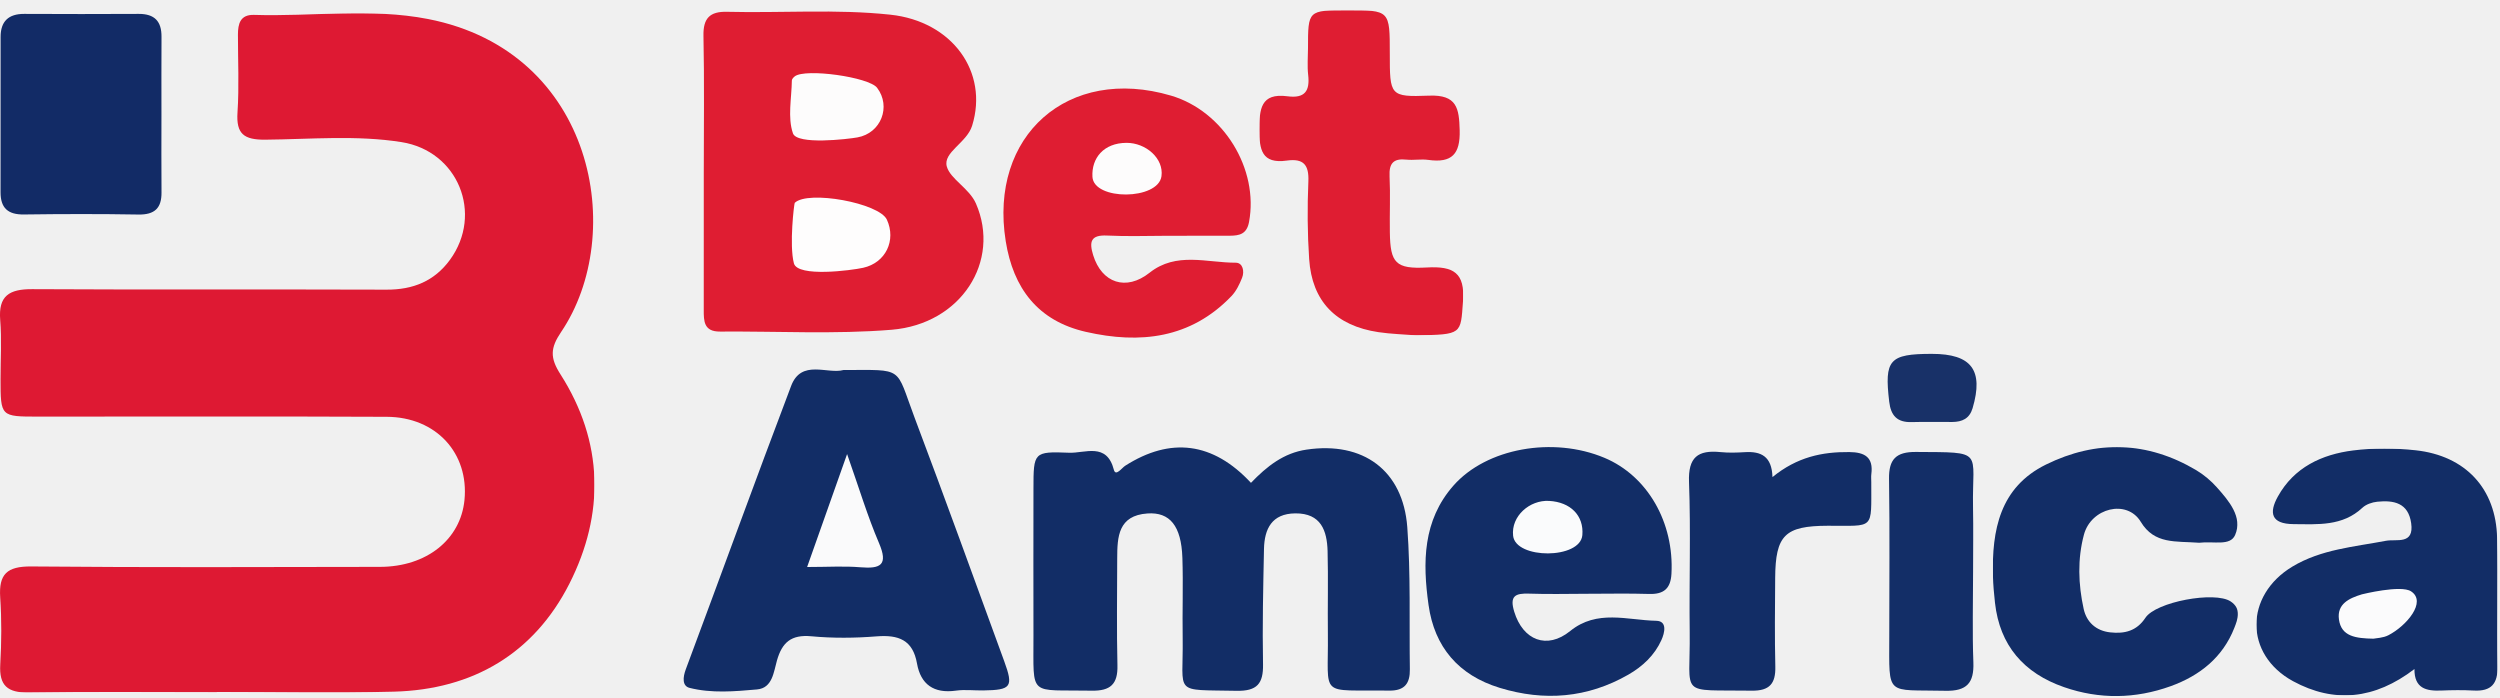
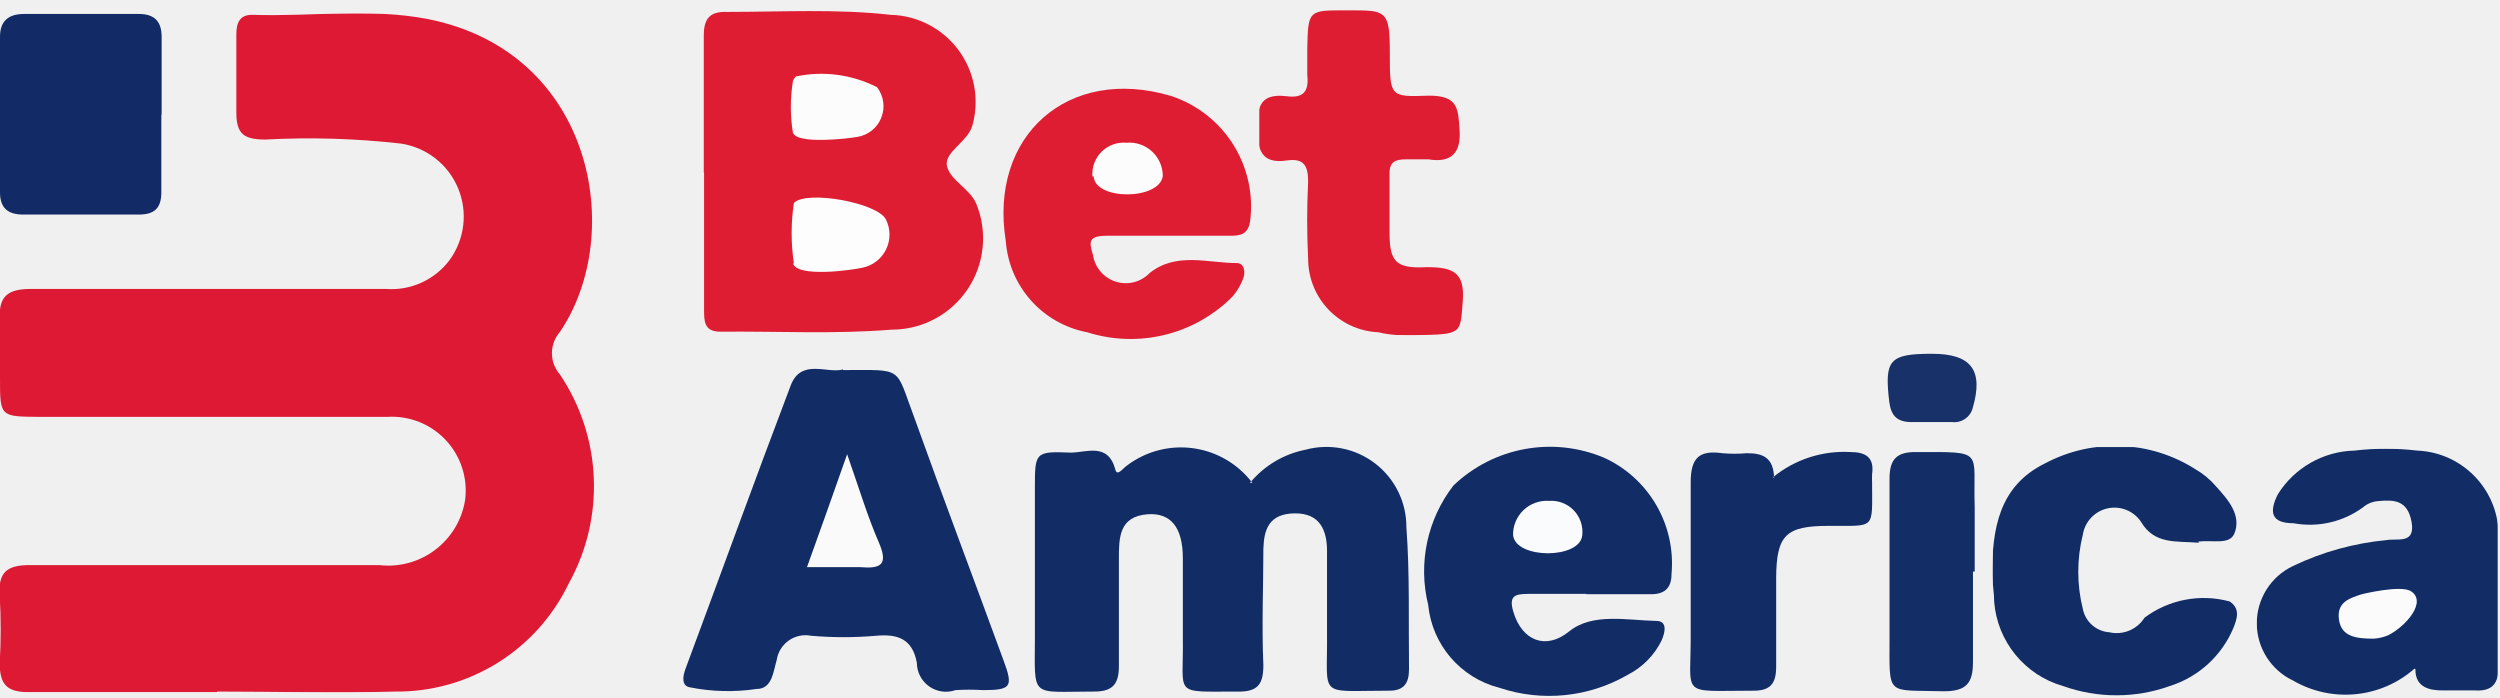
- <svg xmlns="http://www.w3.org/2000/svg" xmlns:xlink="http://www.w3.org/1999/xlink" width="86px" height="24px" viewBox="0 0 86 24" version="1.1">
+ <svg xmlns="http://www.w3.org/2000/svg" viewBox="0 0 86 24">
  <defs>
-     <polygon id="path-1" points="0 0.159 20.451 0.159 20.451 23.526 0 23.526" />
-     <polygon id="path-3" points="0.22 0.31 8.515 0.31 8.515 8.799 0.22 8.799" />
-     <polygon id="path-5" points="0.113 0.259 8.542 0.259 8.542 8.824 0.113 8.824" />
-     <polygon id="path-7" points="0.322 0.056 7.335 0.056 7.335 11.239 0.322 11.239" />
+     <mask id="a" x="0" y="0.46" width="20.45" height="23.37" maskUnits="userSpaceOnUse">
+       <polygon points="0 0.46 20.45 0.46 20.45 23.82 0 23.82 0 0.46" fill="#fff" fill-rule="evenodd" />
+     </mask>
+     <mask id="b" x="77.62" y="15.43" width="8.3" height="8.49" maskUnits="userSpaceOnUse">
+       <polygon points="77.62 15.43 85.92 15.43 85.92 23.92 77.62 23.92 77.62 15.43" fill="#fff" fill-rule="evenodd" />
+     </mask>
+     <mask id="c" x="68.55" y="15.38" width="8.43" height="8.56" maskUnits="userSpaceOnUse">
+       <polygon points="68.55 15.38 76.98 15.38 76.98 23.94 68.55 23.94 68.55 15.38" fill="#fff" fill-rule="evenodd" />
+     </mask>
+     <mask id="d" x="43.32" y="0.35" width="7.01" height="11.18" maskUnits="userSpaceOnUse">
+       <polygon points="43.32 0.35 50.34 0.35 50.34 11.54 43.32 11.54 43.32 0.35" fill="#fff" fill-rule="evenodd" />
+     </mask>
  </defs>
-   <g id="ком" stroke="none" stroke-width="1" fill="none" fill-rule="evenodd">
-     <g id="1440-главная-ком-новая-copy" transform="translate(-380, -1300)">
-       <g id="Rectangle-Copy" transform="translate(260, 1292)">
-         <g id="Group-43" transform="translate(120, 8)">
-           <g id="Group-3" transform="translate(0, 0.297176)">
-             <mask id="mask-2" fill="white">
-               <use xlink:href="#path-1" />
-             </mask>
-             <g id="Clip-2" />
-             <path d="M7.457,23.514 C5.3,23.514 3.144,23.493 0.988,23.526 C0.258,23.536 -0.033,23.287 0.009,22.561 C0.053,21.794 0.059,21.02 0.007,20.254 C-0.046,19.456 0.238,19.182 1.073,19.189 C5.072,19.226 9.073,19.21 13.073,19.203 C14.677,19.2 15.844,18.263 15.978,16.904 C16.136,15.295 15.006,14.05 13.307,14.041 C9.307,14.022 5.307,14.035 1.307,14.034 C0.02,14.034 0.02,14.032 0.019,12.741 C0.018,12.063 0.062,11.383 0.007,10.71 C-0.06,9.877 0.319,9.646 1.107,9.65 C5.17,9.673 9.232,9.652 13.295,9.667 C14.209,9.671 14.942,9.374 15.477,8.643 C16.632,7.062 15.763,4.899 13.81,4.591 C12.262,4.346 10.69,4.493 9.131,4.508 C8.393,4.515 8.12,4.313 8.17,3.569 C8.229,2.68 8.184,1.785 8.185,0.892 C8.185,0.518 8.267,0.2 8.741,0.215 C10.736,0.279 12.755,-0.028 14.725,0.357 C20.467,1.478 21.576,7.765 19.3,11.127 C18.93,11.676 18.916,12.01 19.279,12.578 C20.765,14.903 20.804,17.385 19.585,19.786 C18.373,22.171 16.279,23.425 13.55,23.496 C11.521,23.55 9.488,23.507 7.457,23.507 L7.457,23.514 Z" id="Fill-1" fill="#DE1933" mask="url(#mask-2)" />
-           </g>
-           <path d="M24.21,5.944 C24.21,4.374 24.232,2.803 24.199,1.234 C24.186,0.63 24.415,0.391 25.009,0.406 C26.882,0.453 28.759,0.305 30.628,0.505 C32.761,0.733 34.014,2.481 33.441,4.325 C33.258,4.913 32.433,5.239 32.57,5.728 C32.691,6.162 33.344,6.477 33.573,7.003 C34.433,8.979 33.069,11.147 30.671,11.344 C28.715,11.504 26.736,11.391 24.768,11.406 C24.211,11.411 24.207,11.046 24.209,10.654 C24.212,9.083 24.21,7.513 24.21,5.944" id="Fill-4" fill="#DF1D32" />
-           <path d="M43.033,16.61 C43.582,16.04 44.158,15.583 44.943,15.467 C46.888,15.178 48.266,16.177 48.411,18.138 C48.531,19.76 48.476,21.394 48.499,23.022 C48.506,23.497 48.333,23.765 47.786,23.757 C45.339,23.72 45.703,24.036 45.679,21.817 C45.668,20.864 45.694,19.91 45.669,18.957 C45.65,18.256 45.444,17.653 44.56,17.66 C43.747,17.667 43.496,18.197 43.481,18.884 C43.454,20.205 43.423,21.527 43.448,22.847 C43.461,23.516 43.246,23.778 42.535,23.764 C40.313,23.718 40.714,23.921 40.684,21.952 C40.669,21.029 40.705,20.106 40.674,19.184 C40.636,18.091 40.244,17.609 39.472,17.663 C38.465,17.733 38.434,18.466 38.432,19.204 C38.43,20.434 38.411,21.665 38.44,22.894 C38.455,23.535 38.198,23.771 37.555,23.759 C35.361,23.716 35.557,24.018 35.551,21.878 C35.547,20.187 35.549,18.495 35.551,16.804 C35.553,15.562 35.556,15.525 36.78,15.574 C37.322,15.596 38.072,15.208 38.317,16.161 C38.379,16.4 38.591,16.096 38.707,16.022 C40.262,15.029 41.725,15.202 43.033,16.61" id="Fill-6" fill="#122D66" />
-           <path d="M29.015,12.729 C31.128,12.727 30.792,12.591 31.46,14.362 C32.51,17.148 33.523,19.947 34.544,22.743 C34.87,23.634 34.788,23.737 33.819,23.751 C33.507,23.755 33.19,23.715 32.883,23.758 C32.123,23.865 31.672,23.542 31.545,22.825 C31.402,22.013 30.912,21.831 30.154,21.891 C29.41,21.95 28.652,21.958 27.91,21.888 C27.214,21.823 26.904,22.101 26.727,22.721 C26.614,23.112 26.576,23.67 26.04,23.717 C25.271,23.785 24.48,23.855 23.721,23.663 C23.461,23.597 23.491,23.295 23.59,23.028 C24.802,19.779 25.985,16.52 27.214,13.278 C27.567,12.344 28.465,12.882 29.015,12.729" id="Fill-8" fill="#122D66" />
-           <g id="Group-12" transform="translate(77.4, 15.12071)">
-             <mask id="mask-4" fill="white">
-               <use xlink:href="#path-3" />
-             </mask>
-             <g id="Clip-11" />
-             <path d="M5.657,7.894 C4.292,8.94 2.893,9.08 1.481,8.312 C-0.206,7.394 -0.187,5.359 1.46,4.369 C2.45,3.775 3.577,3.692 4.674,3.483 C5.04,3.414 5.652,3.63 5.544,2.874 C5.444,2.178 4.949,2.08 4.374,2.139 C4.198,2.158 3.993,2.228 3.868,2.345 C3.182,2.987 2.339,2.915 1.498,2.909 C0.72,2.904 0.649,2.517 0.958,1.961 C1.513,0.958 2.467,0.51 3.553,0.374 C4.258,0.286 4.991,0.292 5.699,0.369 C7.418,0.557 8.465,1.693 8.5,3.383 C8.531,4.857 8.49,6.332 8.515,7.806 C8.525,8.394 8.307,8.666 7.699,8.634 C7.326,8.614 6.95,8.618 6.577,8.634 C6.066,8.655 5.65,8.564 5.657,7.894" id="Fill-10" fill="#122D66" mask="url(#mask-4)" />
-           </g>
-           <path d="M54.573,20.426 C53.916,20.427 53.26,20.445 52.605,20.421 C52.117,20.403 51.925,20.505 52.09,21.045 C52.389,22.023 53.213,22.357 54.015,21.707 C54.942,20.955 55.979,21.335 56.972,21.355 C57.365,21.362 57.264,21.773 57.152,22.02 C56.916,22.541 56.508,22.925 56.013,23.209 C54.61,24.013 53.123,24.131 51.591,23.662 C50.171,23.228 49.344,22.254 49.142,20.811 C48.937,19.352 48.939,17.908 49.999,16.704 C51.134,15.415 53.423,15.006 55.193,15.749 C56.676,16.371 57.595,17.974 57.498,19.741 C57.47,20.241 57.239,20.449 56.728,20.432 C56.01,20.409 55.291,20.426 54.573,20.426" id="Fill-13" fill="#122D66" />
-           <path d="M40.148,8.111 C39.461,8.112 38.772,8.138 38.086,8.103 C37.515,8.074 37.466,8.322 37.603,8.772 C37.9,9.739 38.739,10.022 39.545,9.382 C40.467,8.652 41.512,9.04 42.509,9.037 C42.756,9.037 42.815,9.338 42.728,9.555 C42.639,9.781 42.525,10.017 42.358,10.19 C40.96,11.646 39.218,11.842 37.354,11.416 C35.697,11.038 34.855,9.91 34.597,8.298 C34.013,4.661 36.748,2.247 40.281,3.289 C42.091,3.822 43.307,5.816 42.967,7.636 C42.888,8.056 42.635,8.107 42.304,8.109 C41.585,8.112 40.867,8.11 40.148,8.111" id="Fill-15" fill="#DF1D32" />
-           <g id="Group-19" transform="translate(68.44167, 15.12071)">
-             <mask id="mask-6" fill="white">
-               <use xlink:href="#path-5" />
-             </mask>
-             <g id="Clip-18" />
-             <path d="M7.21,3.55 C6.401,3.489 5.672,3.61 5.2,2.829 C4.725,2.044 3.493,2.352 3.246,3.27 C3.021,4.11 3.05,4.982 3.237,5.829 C3.335,6.271 3.653,6.579 4.151,6.633 C4.649,6.688 5.062,6.584 5.361,6.131 C5.721,5.584 7.745,5.206 8.293,5.569 C8.669,5.817 8.539,6.178 8.418,6.482 C8.02,7.493 7.233,8.122 6.227,8.485 C5.016,8.921 3.78,8.941 2.562,8.517 C1.176,8.036 0.349,7.082 0.186,5.617 C0.152,5.312 0.124,5.006 0.116,4.7 C0.075,3.12 0.35,1.642 1.942,0.859 C3.672,0.008 5.429,0.054 7.111,1.055 C7.373,1.212 7.619,1.419 7.821,1.647 C8.236,2.114 8.713,2.671 8.446,3.284 C8.276,3.674 7.714,3.489 7.21,3.55" id="Fill-17" fill="#122D66" mask="url(#mask-6)" />
-           </g>
-           <g id="Group-22" transform="translate(43, 0.297176)">
-             <mask id="mask-8" fill="white">
-               <use xlink:href="#path-7" />
-             </mask>
-             <g id="Clip-21" />
-             <path d="M5.72,11.239 C5.286,11.204 4.848,11.193 4.419,11.129 C2.953,10.911 2.132,10.067 2.035,8.615 C1.975,7.727 1.97,6.831 2.008,5.942 C2.032,5.37 1.837,5.147 1.266,5.227 C0.398,5.349 0.321,4.84 0.322,4.162 C0.324,3.469 0.36,2.891 1.29,3.015 C1.894,3.095 2.064,2.825 2.001,2.28 C1.966,1.977 1.994,1.666 1.995,1.359 C1.996,0.056 1.996,0.056 3.349,0.056 C4.809,0.055 4.809,0.055 4.809,1.544 C4.809,2.99 4.811,3.045 6.159,2.993 C7.122,2.955 7.193,3.43 7.213,4.183 C7.235,5.004 6.945,5.318 6.13,5.203 C5.885,5.169 5.629,5.22 5.382,5.194 C4.929,5.145 4.78,5.327 4.801,5.766 C4.832,6.41 4.8,7.057 4.811,7.703 C4.827,8.745 5.006,8.964 6.088,8.904 C7.001,8.853 7.4,9.086 7.327,10.068 C7.243,11.205 7.308,11.21 5.72,11.239" id="Fill-20" fill="#DF1D32" mask="url(#mask-8)" />
-           </g>
-           <path d="M5.554,3.943 C5.554,4.834 5.548,5.727 5.556,6.619 C5.561,7.156 5.324,7.39 4.761,7.38 C3.449,7.357 2.137,7.36 0.826,7.378 C0.27,7.387 0.019,7.152 0.019,6.616 C0.021,4.832 0.019,3.049 0.021,1.265 C0.022,0.738 0.289,0.476 0.832,0.478 C2.143,0.483 3.455,0.487 4.766,0.478 C5.322,0.474 5.56,0.737 5.556,1.267 C5.55,2.158 5.554,3.051 5.554,3.943" id="Fill-23" fill="#122B66" />
-           <path d="M60.973,16.412 C61.819,15.721 62.682,15.542 63.616,15.551 C64.159,15.556 64.447,15.737 64.374,16.309 C64.362,16.4 64.373,16.493 64.372,16.586 C64.367,18.25 64.506,18.081 62.873,18.086 C61.4,18.091 61.076,18.409 61.066,19.885 C61.059,20.9 61.047,21.916 61.071,22.932 C61.085,23.512 60.877,23.769 60.256,23.759 C57.703,23.72 58.154,24.007 58.126,21.749 C58.104,20.025 58.166,18.3 58.102,16.578 C58.071,15.732 58.402,15.473 59.186,15.552 C59.464,15.581 59.749,15.571 60.029,15.554 C60.576,15.522 60.952,15.693 60.973,16.412" id="Fill-25" fill="#122D66" />
-           <path d="M67.874,19.659 C67.874,20.701 67.845,21.744 67.884,22.785 C67.911,23.491 67.662,23.78 66.918,23.763 C64.855,23.715 64.99,23.99 64.991,21.895 C64.992,20.087 65.009,18.278 64.983,16.47 C64.973,15.803 65.22,15.541 65.909,15.547 C68.302,15.564 67.835,15.473 67.872,17.452 C67.886,18.187 67.874,18.923 67.874,19.659" id="Fill-27" fill="#132E67" />
-           <path d="M66.457,12.173 C67.824,12.173 68.241,12.737 67.858,14.04 C67.751,14.4 67.5,14.513 67.161,14.516 C66.696,14.519 66.23,14.506 65.765,14.52 C65.264,14.535 65.046,14.302 64.989,13.819 C64.818,12.377 64.989,12.173 66.457,12.173" id="Fill-29" fill="#183168" />
-           <path d="M27.31,9.058 C27.145,8.427 27.318,6.998 27.339,6.978 C27.793,6.534 30.246,6.983 30.509,7.557 C30.834,8.265 30.472,9.039 29.692,9.212 C29.301,9.299 27.439,9.547 27.31,9.058" id="Fill-31" fill="#FEFDFD" />
-           <path d="M27.277,4.586 C27.089,4.038 27.232,3.38 27.24,2.768 C27.241,2.72 27.295,2.662 27.34,2.627 C27.702,2.344 29.891,2.65 30.172,3.02 C30.661,3.663 30.31,4.582 29.493,4.727 C29.163,4.786 27.416,4.993 27.277,4.586" id="Fill-33" fill="#FDFCFC" />
-           <path d="M29.14,15.62 C29.552,16.788 29.842,17.756 30.237,18.68 C30.558,19.431 30.303,19.574 29.592,19.514 C29.039,19.467 28.478,19.505 27.765,19.505 C28.217,18.224 28.645,17.017 29.14,15.62" id="Fill-35" fill="#FAFAFB" />
-           <path d="M82.939,20.341 C83.493,20.701 82.78,21.533 82.163,21.851 C81.979,21.947 81.746,21.95 81.647,21.971 C81.037,21.959 80.541,21.897 80.46,21.311 C80.386,20.777 80.809,20.578 81.25,20.445 C81.25,20.445 82.586,20.112 82.939,20.341" id="Fill-37" fill="#FBFBFC" />
-           <path d="M52.051,18.43 C51.977,17.755 52.621,17.194 53.287,17.231 C54.027,17.271 54.488,17.737 54.433,18.406 C54.365,19.244 52.139,19.243 52.051,18.43" id="Fill-39" fill="#FAFBFC" />
-           <path d="M37.58,6.082 C37.545,5.444 37.961,4.917 38.753,4.914 C39.414,4.911 40.038,5.447 39.955,6.061 C39.843,6.89 37.624,6.905 37.58,6.082" id="Fill-41" fill="#FDFCFC" />
-         </g>
-       </g>
-     </g>
+   <g mask="url(#a)">
+     <path d="M7.46,23.81c-2.16,0-4.32,0-6.47,0-.73,0-1-.24-1-1a19.78,19.78,0,0,0,0-2.31c-.06-.8.23-1.07,1.06-1.06,4,0,8,0,12,0A2.68,2.68,0,0,0,16,17.2a2.54,2.54,0,0,0-2.67-2.86c-4,0-8,0-12,0C0,14.33,0,14.33,0,13c0-.68,0-1.36,0-2-.07-.84.31-1.07,1.1-1.06,4.06,0,8.12,0,12.18,0a2.5,2.5,0,0,0,2.19-1,2.54,2.54,0,0,0-1.67-4A28.12,28.12,0,0,0,9.13,4.8c-.74,0-1-.19-1-.93s0-1.79,0-2.68c0-.37.09-.69.56-.68,2,.07,4-.24,6,.14,5.74,1.12,6.85,7.41,4.57,10.77a1.11,1.11,0,0,0,0,1.46,6.89,6.89,0,0,1,.3,7.2,6.55,6.55,0,0,1-6,3.71c-2,.06-4.06,0-6.09,0Z" fill="#de1933" fill-rule="evenodd" />
  </g>
+   <path d="M24.21,5.94c0-1.57,0-3.14,0-4.71,0-.6.21-.84.81-.82,1.87,0,3.75-.11,5.62.1a3,3,0,0,1,2.81,3.81c-.18.59-1,.92-.87,1.41s.77.75,1,1.27a3.14,3.14,0,0,1-2.9,4.34c-2,.16-3.93.05-5.9.07-.56,0-.56-.36-.56-.76V5.94" fill="#df1d32" fill-rule="evenodd" />
+   <path d="M43,16.61a3.31,3.31,0,0,1,1.91-1.14,2.75,2.75,0,0,1,3.47,2.67c.12,1.62.07,3.25.09,4.88,0,.48-.17.75-.71.74-2.45,0-2.09.28-2.11-1.94,0-1,0-1.91,0-2.86,0-.7-.23-1.31-1.11-1.3s-1.06.54-1.08,1.22c0,1.32-.06,2.65,0,4,0,.67-.2.93-.91.91-2.23,0-1.83.16-1.86-1.81,0-.92,0-1.84,0-2.77,0-1.09-.43-1.57-1.2-1.52-1,.07-1,.81-1,1.54,0,1.23,0,2.47,0,3.69,0,.64-.24.88-.89.87-2.19,0-2,.26-2-1.88V16.8c0-1.24,0-1.28,1.23-1.23.54,0,1.29-.36,1.54.59.06.24.27-.06.39-.14a3.08,3.08,0,0,1,4.32.59" fill="#122d66" fill-rule="evenodd" />
+   <path d="M29,12.73c2.12,0,1.78-.14,2.45,1.63,1,2.79,2.06,5.59,3.08,8.38.33.89.25,1-.72,1a7.37,7.37,0,0,0-.94,0,1,1,0,0,1-1.33-.94c-.15-.81-.64-1-1.4-.93a12.89,12.89,0,0,1-2.24,0,1,1,0,0,0-1.18.83c-.12.39-.15,1-.69,1a6.7,6.7,0,0,1-2.32-.06c-.26-.06-.23-.36-.13-.63,1.21-3.25,2.39-6.51,3.62-9.75.36-.94,1.25-.4,1.8-.55" fill="#122d66" fill-rule="evenodd" />
+   <g mask="url(#b)">
+     <path d="M83.06,23a3.59,3.59,0,0,1-4.18.41,2.18,2.18,0,0,1,0-3.94,9.49,9.49,0,0,1,3.21-.89c.37-.07,1,.15.87-.61s-.59-.79-1.17-.73a.9.9,0,0,0-.5.21A3.09,3.09,0,0,1,78.9,18c-.78,0-.85-.39-.54-1A3.2,3.2,0,0,1,81,15.5a9.1,9.1,0,0,1,2.15,0,2.92,2.92,0,0,1,2.8,3c0,1.48,0,2.95,0,4.43,0,.58-.21.86-.82.82-.37,0-.75,0-1.12,0s-.93-.07-.92-.73" fill="#122d66" fill-rule="evenodd" />
+   </g>
+   <path d="M54.57,20.43c-.65,0-1.31,0-2,0-.48,0-.67.08-.51.62.3,1,1.12,1.32,1.92.67s2-.38,3-.36c.4,0,.29.42.18.67A2.62,2.62,0,0,1,56,23.21a5.39,5.39,0,0,1-4.42.45,3.27,3.27,0,0,1-2.45-2.85A4.82,4.82,0,0,1,50,16.7a4.8,4.8,0,0,1,5.19-.95,4,4,0,0,1,2.31,4c0,.5-.26.71-.77.69-.72,0-1.44,0-2.16,0" fill="#122d66" fill-rule="evenodd" />
+   <path d="M40.15,8.11c-.69,0-1.38,0-2.06,0s-.62.22-.49.67a1.14,1.14,0,0,0,1.95.61c.92-.73,2-.34,3-.34.25,0,.3.3.22.52a2.09,2.09,0,0,1-.37.63,4.94,4.94,0,0,1-5,1.23A3.45,3.45,0,0,1,34.6,8.3c-.59-3.64,2.15-6.05,5.68-5A4,4,0,0,1,43,7.64c-.08.42-.33.47-.67.47H40.15" fill="#df1d32" fill-rule="evenodd" />
+   <g mask="url(#c)">
+     <path d="M75.65,18.67c-.81-.06-1.54.06-2-.72a1.1,1.1,0,0,0-2,.44,5.28,5.28,0,0,0,0,2.56,1,1,0,0,0,.91.8,1.13,1.13,0,0,0,1.21-.5,3.4,3.4,0,0,1,2.93-.56c.38.25.25.61.13.91a3.52,3.52,0,0,1-2.19,2,5.44,5.44,0,0,1-3.67,0,3.28,3.28,0,0,1-2.37-2.9c0-.31-.06-.61-.07-.92,0-1.58.23-3.06,1.82-3.84a5.14,5.14,0,0,1,5.17.2,2.69,2.69,0,0,1,.71.59c.42.46.89,1,.63,1.63-.17.39-.73.21-1.24.27" fill="#122d66" fill-rule="evenodd" />
+   </g>
+   <g mask="url(#d)">
+     <path d="M48.72,11.54c-.43,0-.87,0-1.3-.11A2.53,2.53,0,0,1,45,8.91a26.42,26.42,0,0,1,0-2.67c0-.57-.17-.8-.74-.72-.87.13-1-.38-1-1.06s0-1.27,1-1.15c.6.08.77-.19.71-.73,0-.31,0-.62,0-.92C45,.35,45,.35,46.35.35s1.46,0,1.46,1.49,0,1.5,1.35,1.45c1,0,1,.44,1.05,1.19s-.26,1.14-1.08,1c-.25,0-.5,0-.75,0-.45,0-.6.13-.58.57,0,.65,0,1.29,0,1.94,0,1,.2,1.26,1.28,1.2.91,0,1.31.18,1.24,1.16-.09,1.14,0,1.15-1.61,1.18" fill="#df1d32" fill-rule="evenodd" />
+   </g>
+   <path d="M5.55,3.94c0,.89,0,1.79,0,2.68,0,.54-.24.77-.8.76q-2,0-3.93,0C.27,7.39,0,7.15,0,6.62V1.26Q0,.48.83.48c1.31,0,2.62,0,3.94,0,.55,0,.79.26.79.79,0,.89,0,1.78,0,2.67" fill="#122b66" fill-rule="evenodd" />
+   <path d="M61,16.41a3.86,3.86,0,0,1,2.65-.86c.54,0,.83.19.75.76a2.61,2.61,0,0,0,0,.28c0,1.66.14,1.49-1.5,1.5-1.47,0-1.79.32-1.8,1.79,0,1,0,2,0,3.05,0,.58-.19.84-.81.83-2.56,0-2.11.25-2.13-2,0-1.72,0-3.45,0-5.17,0-.85.3-1.11,1.09-1a4.71,4.71,0,0,0,.84,0c.55,0,.92.14.94.86" fill="#122d66" fill-rule="evenodd" />
+   <path d="M67.87,19.66c0,1,0,2.08,0,3.12,0,.71-.22,1-1,1C64.86,23.72,65,24,65,21.9c0-1.81,0-3.62,0-5.43,0-.67.24-.93.93-.92,2.39,0,1.93-.08,2,1.9,0,.74,0,1.47,0,2.21" fill="#132e67" fill-rule="evenodd" />
+   <path d="M66.46,12.17c1.36,0,1.78.57,1.4,1.87a.65.65,0,0,1-.7.48h-1.4c-.5,0-.71-.22-.77-.7-.17-1.44,0-1.65,1.47-1.65" fill="#183168" fill-rule="evenodd" />
+   <path d="M27.31,9.06a7,7,0,0,1,0-2.08c.45-.45,2.91,0,3.17.58a1.16,1.16,0,0,1-.82,1.65c-.39.09-2.25.34-2.38-.15" fill="#fefdfd" fill-rule="evenodd" />
+   <path d="M27.28,4.59a5.52,5.52,0,0,1,0-1.82s.06-.11.1-.14A4.22,4.22,0,0,1,30.17,3a1.07,1.07,0,0,1-.68,1.71c-.33.06-2.07.26-2.21-.14" fill="#fdfcfc" fill-rule="evenodd" />
+   <path d="M29.14,15.62c.41,1.17.7,2.14,1.1,3.06.32.75.06.89-.65.83-.55,0-1.11,0-1.83,0,.46-1.28.89-2.48,1.38-3.88" fill="#fafafb" fill-rule="evenodd" />
+   <path d="M82.94,20.34c.55.36-.16,1.19-.78,1.51a1.52,1.52,0,0,1-.51.12c-.61,0-1.11-.07-1.19-.66s.35-.73.79-.87c0,0,1.34-.33,1.69-.1" fill="#fbfbfc" fill-rule="evenodd" />
+   <path d="M52.05,18.43a1.16,1.16,0,0,1,1.24-1.2,1.07,1.07,0,0,1,1.14,1.18c-.07.83-2.29.83-2.38,0" fill="#fafbfc" fill-rule="evenodd" />
+   <path d="M37.58,6.08a1.08,1.08,0,0,1,1.17-1.17A1.15,1.15,0,0,1,40,6.06c-.12.83-2.34.84-2.38,0" fill="#fdfcfc" fill-rule="evenodd" />
</svg>
